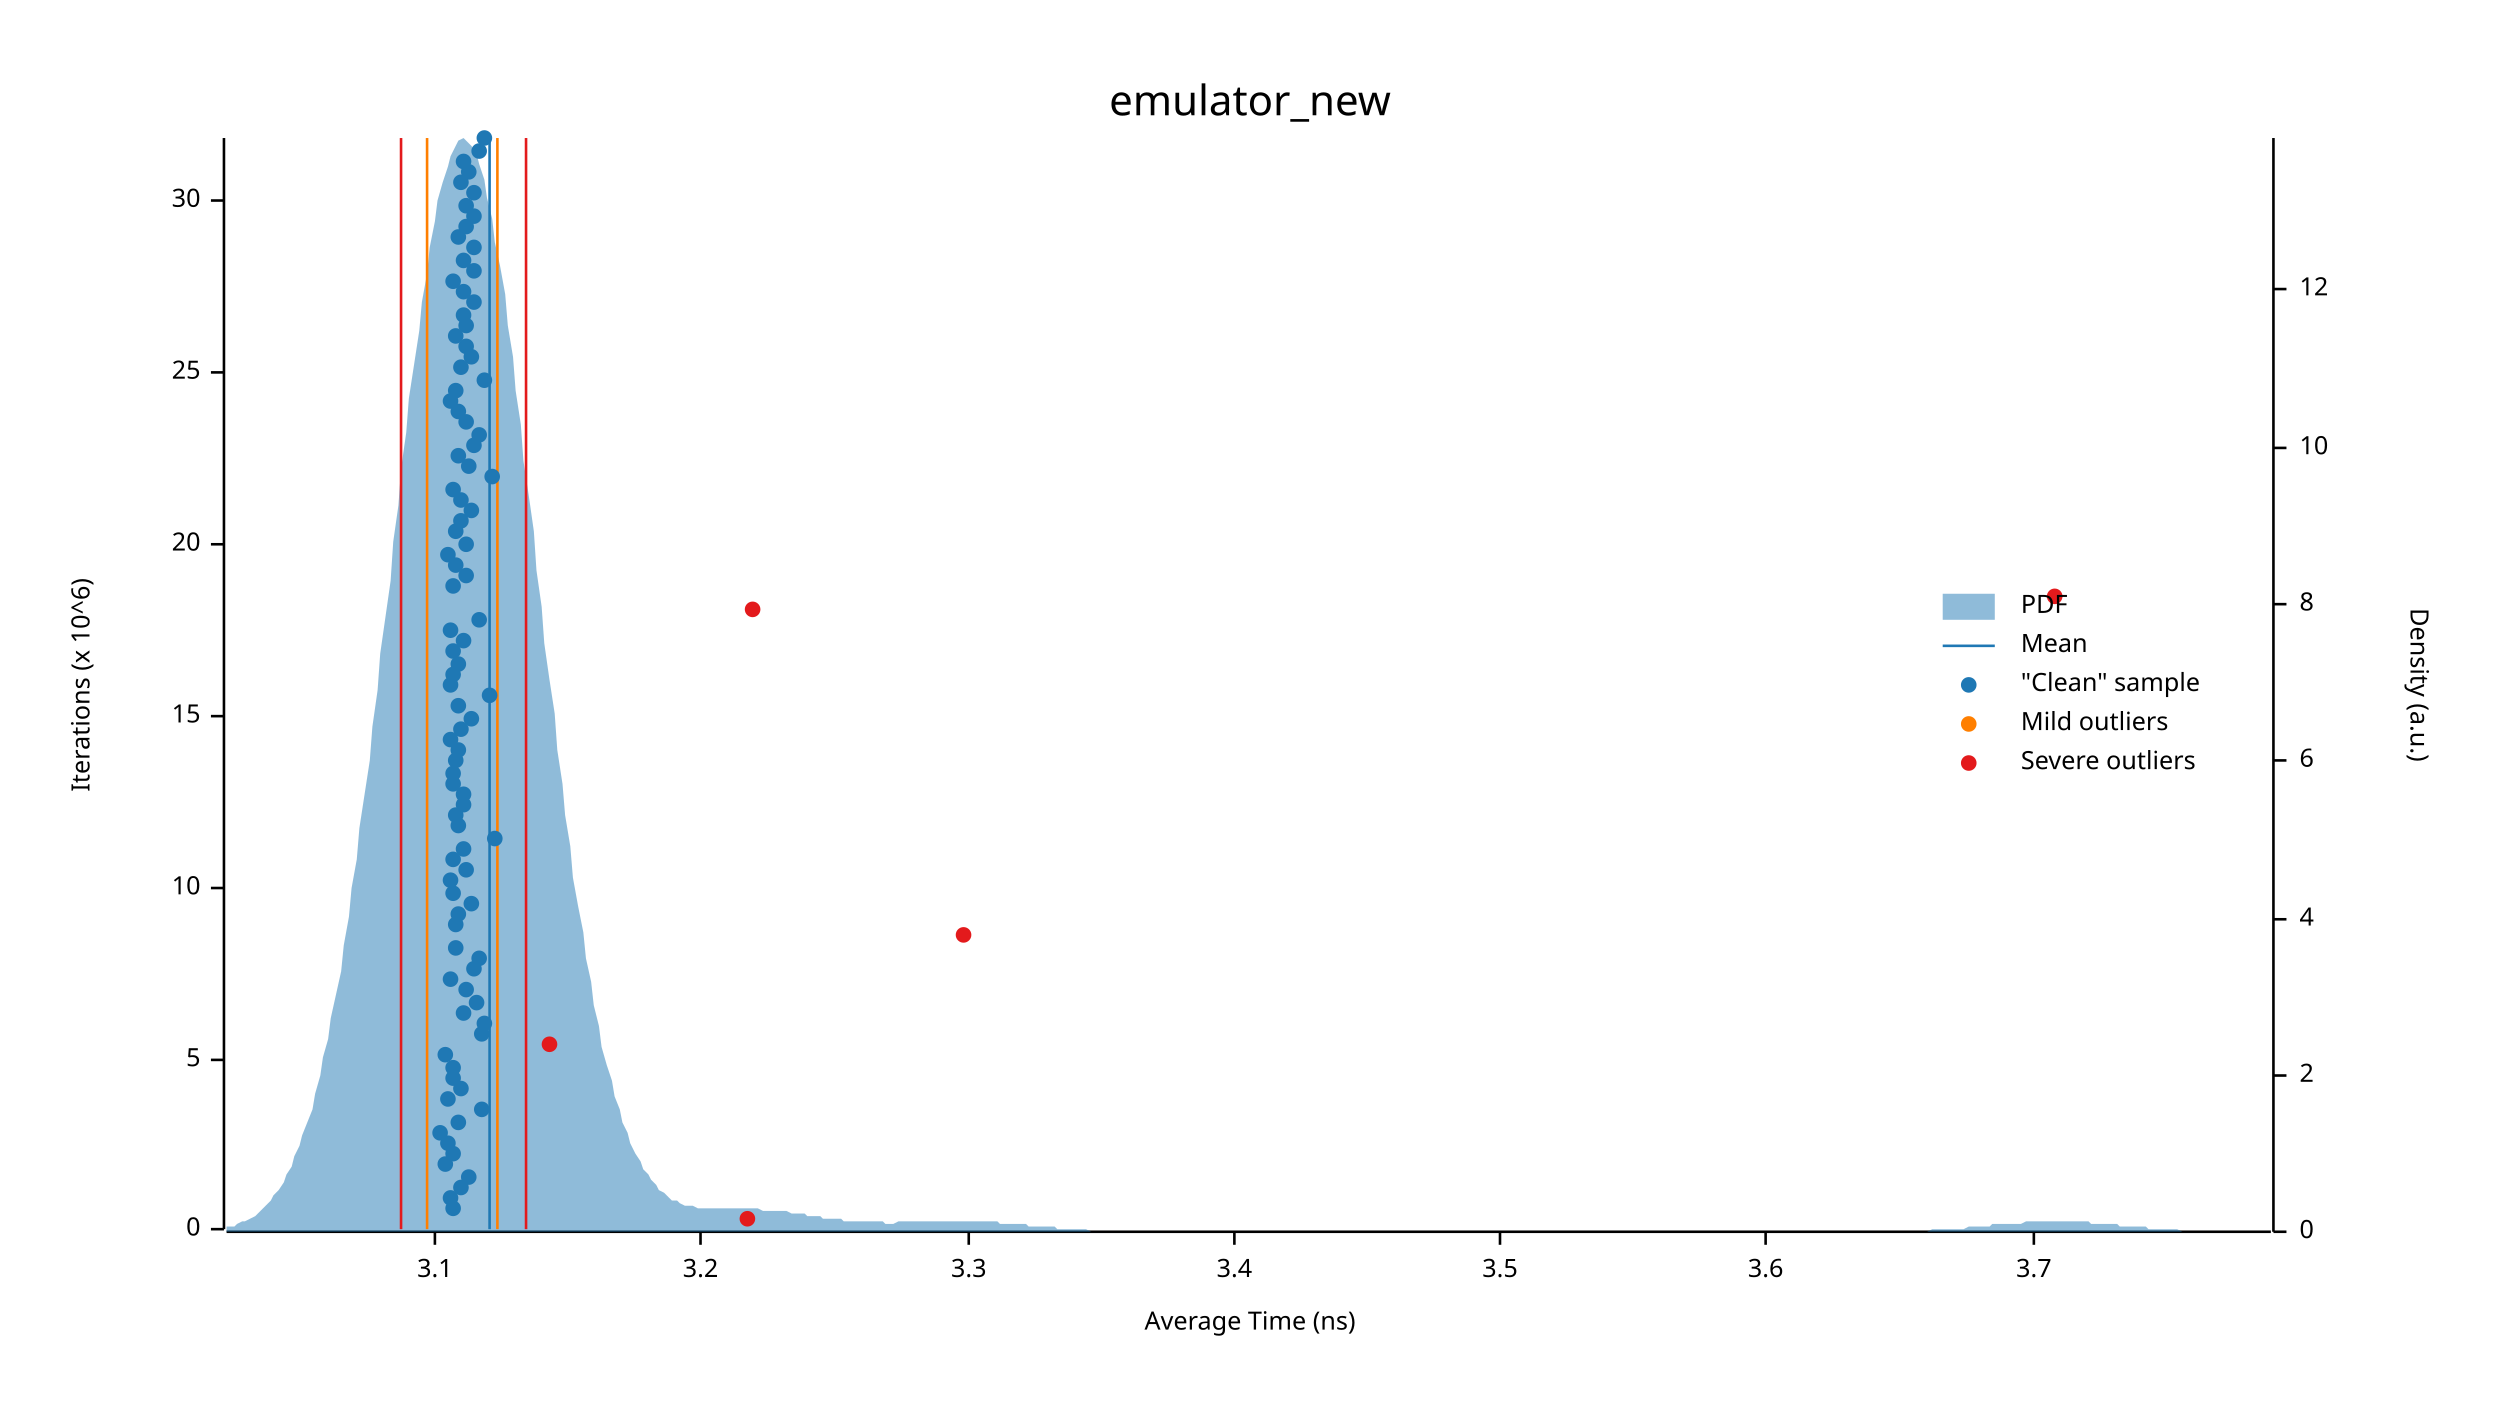
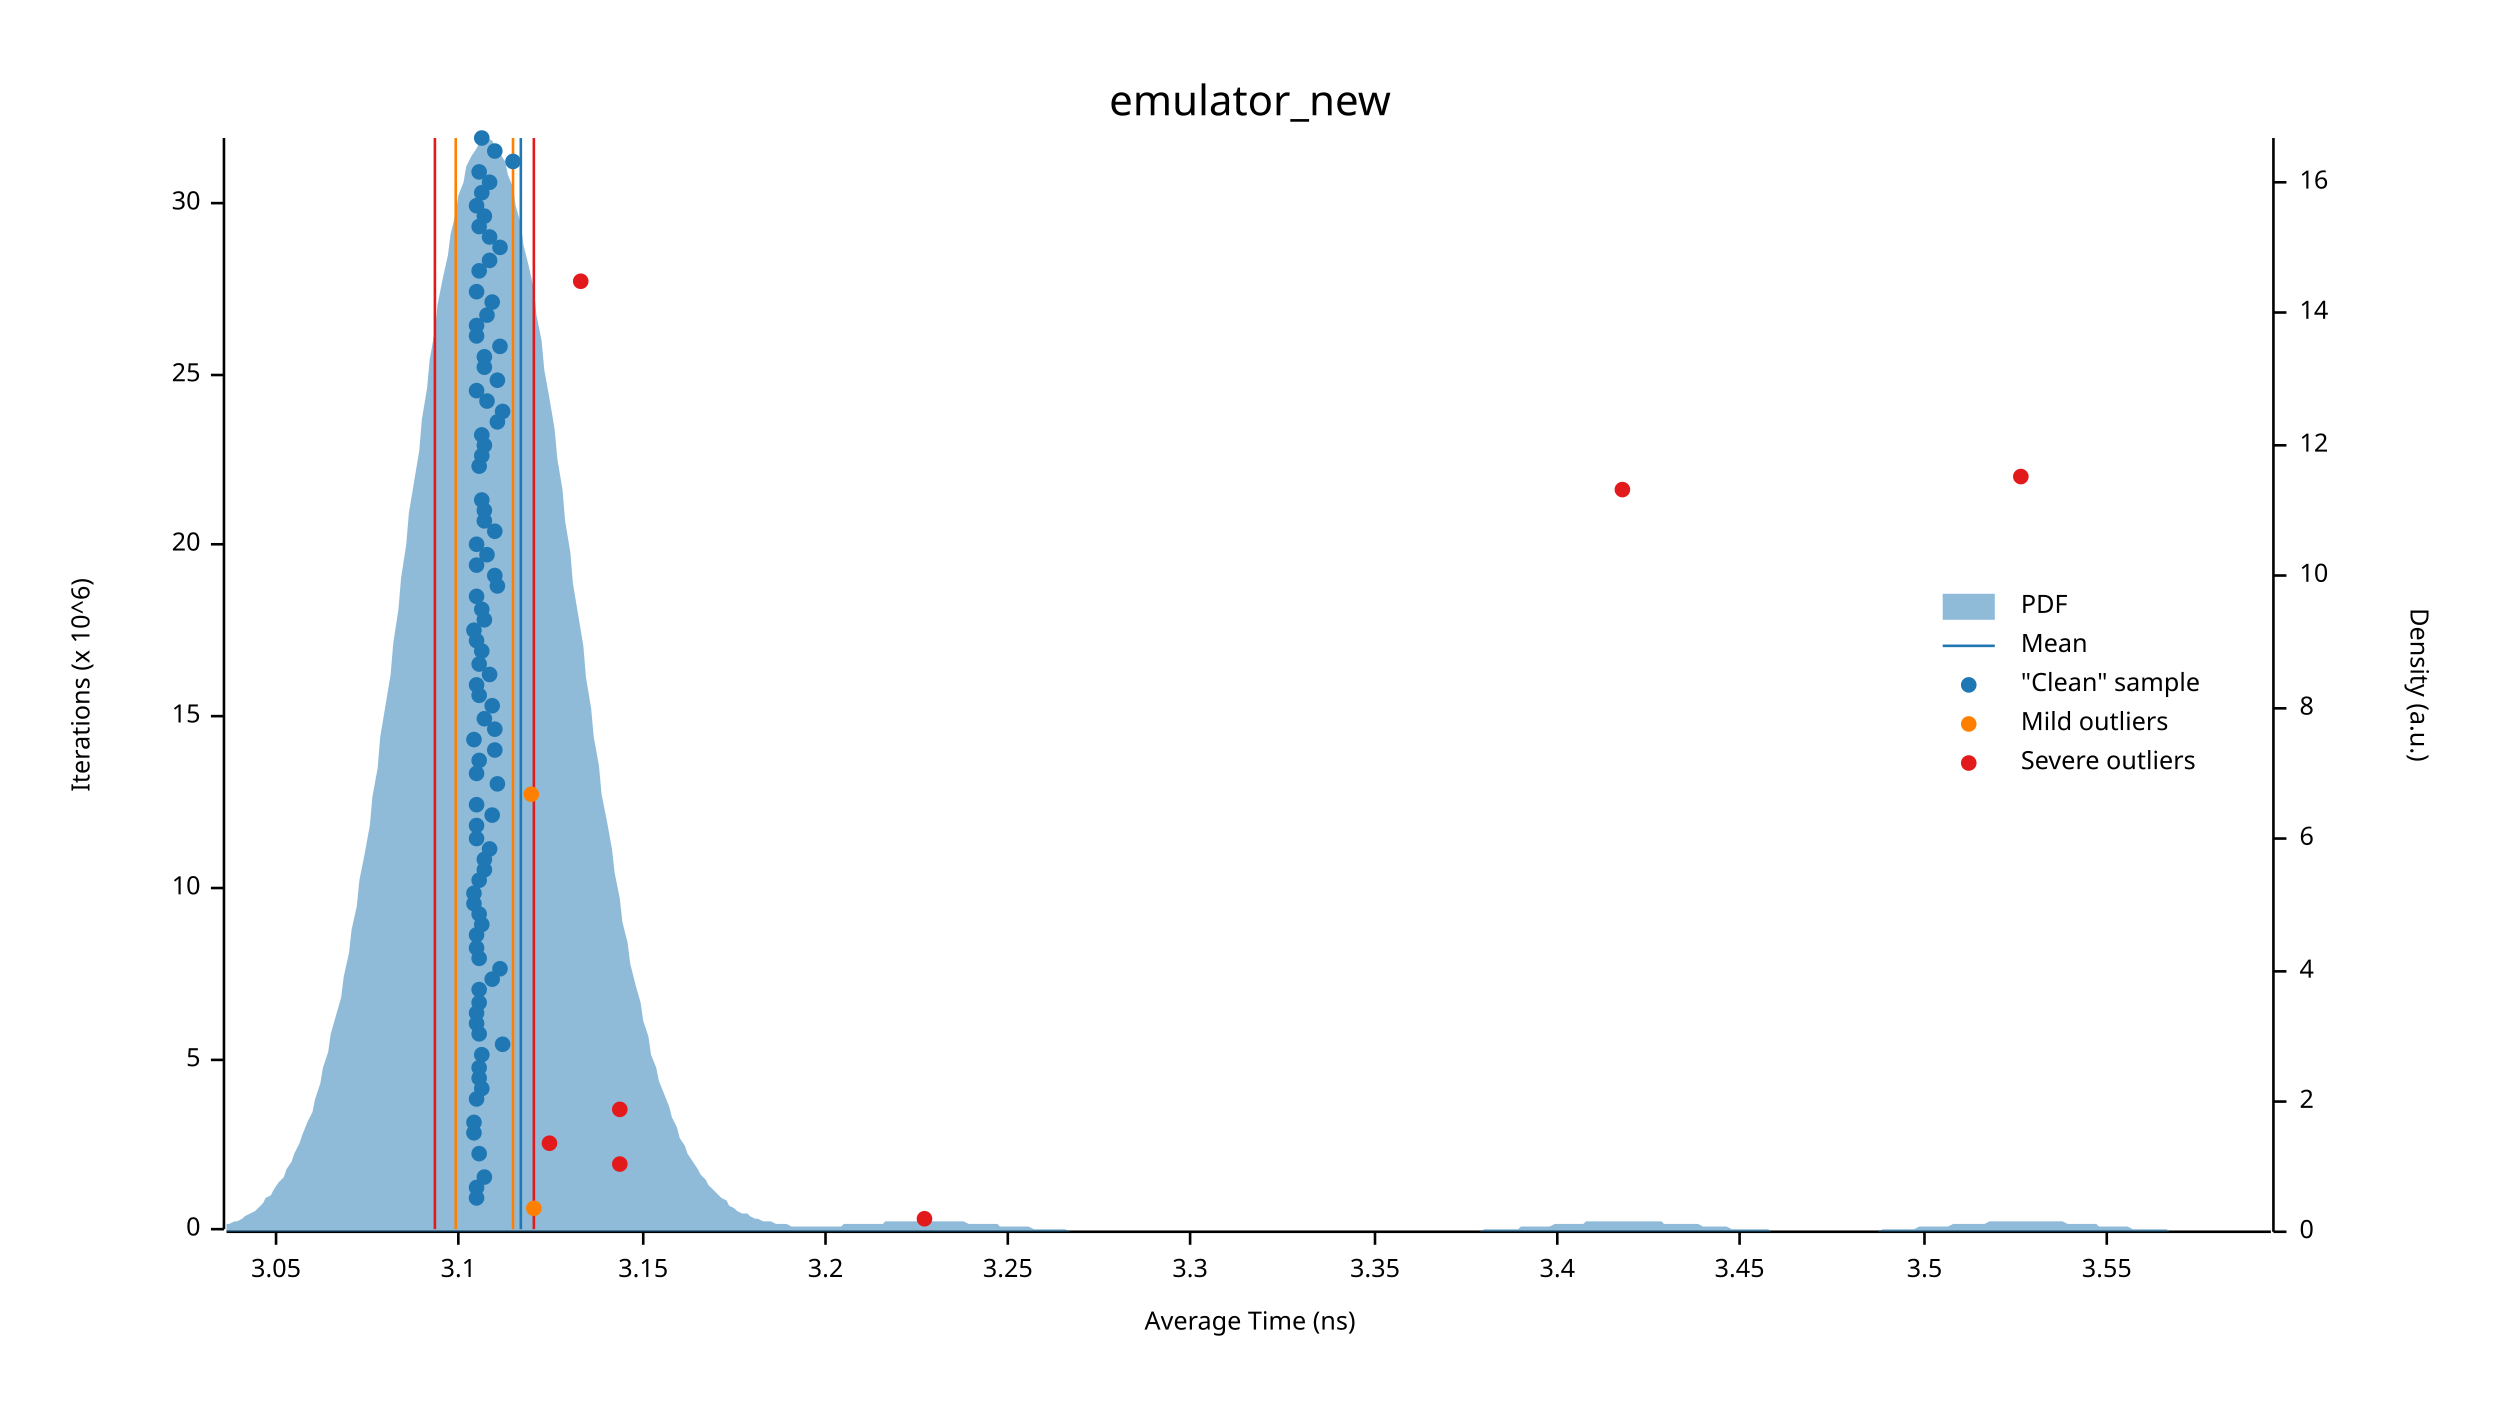
<svg xmlns="http://www.w3.org/2000/svg" width="960" height="540" viewBox="0 0 960 540">
  <text x="480" y="32" dy="0.76em" text-anchor="middle" font-family="sans-serif" font-size="16.129" opacity="1" fill="#000000">
emulator_new
</text>
  <text x="27" y="263" dy="0.76em" text-anchor="middle" font-family="sans-serif" font-size="9.677" opacity="1" fill="#000000" transform="rotate(270, 27, 263)">
Iterations (x 10^6)
</text>
  <text x="480" y="513" dy="-0.5ex" text-anchor="middle" font-family="sans-serif" font-size="9.677" opacity="1" fill="#000000">
Average Time (ns)
</text>
  <polyline fill="none" opacity="1" stroke="#000000" stroke-width="1" points="86,53 86,472 " />
  <text x="77" y="472" dy="0.5ex" text-anchor="end" font-family="sans-serif" font-size="9.677" opacity="1" fill="#000000">
0
</text>
  <polyline fill="none" opacity="1" stroke="#000000" stroke-width="1" points="81,472 86,472 " />
  <text x="77" y="407" dy="0.5ex" text-anchor="end" font-family="sans-serif" font-size="9.677" opacity="1" fill="#000000">
5
</text>
  <polyline fill="none" opacity="1" stroke="#000000" stroke-width="1" points="81,407 86,407 " />
  <text x="77" y="341" dy="0.5ex" text-anchor="end" font-family="sans-serif" font-size="9.677" opacity="1" fill="#000000">
10
</text>
  <polyline fill="none" opacity="1" stroke="#000000" stroke-width="1" points="81,341 86,341 " />
  <text x="77" y="275" dy="0.5ex" text-anchor="end" font-family="sans-serif" font-size="9.677" opacity="1" fill="#000000">
15
</text>
  <polyline fill="none" opacity="1" stroke="#000000" stroke-width="1" points="81,275 86,275 " />
  <text x="77" y="209" dy="0.5ex" text-anchor="end" font-family="sans-serif" font-size="9.677" opacity="1" fill="#000000">
20
</text>
  <polyline fill="none" opacity="1" stroke="#000000" stroke-width="1" points="81,209 86,209 " />
-   <text x="77" y="143" dy="0.5ex" text-anchor="end" font-family="sans-serif" font-size="9.677" opacity="1" fill="#000000">
+   <text x="77" y="144" dy="0.5ex" text-anchor="end" font-family="sans-serif" font-size="9.677" opacity="1" fill="#000000">
25
</text>
-   <polyline fill="none" opacity="1" stroke="#000000" stroke-width="1" points="81,143 86,143 " />
-   <text x="77" y="77" dy="0.5ex" text-anchor="end" font-family="sans-serif" font-size="9.677" opacity="1" fill="#000000">
+   <polyline fill="none" opacity="1" stroke="#000000" stroke-width="1" points="81,144 86,144 " />
+   <text x="77" y="78" dy="0.5ex" text-anchor="end" font-family="sans-serif" font-size="9.677" opacity="1" fill="#000000">
30
</text>
-   <polyline fill="none" opacity="1" stroke="#000000" stroke-width="1" points="81,77 86,77 " />
+   <polyline fill="none" opacity="1" stroke="#000000" stroke-width="1" points="81,78 86,78 " />
  <polyline fill="none" opacity="1" stroke="#000000" stroke-width="1" points="87,473 872,473 " />
-   <text x="167" y="483" dy="0.76em" text-anchor="middle" font-family="sans-serif" font-size="9.677" opacity="1" fill="#000000">
+   <text x="106" y="483" dy="0.76em" text-anchor="middle" font-family="sans-serif" font-size="9.677" opacity="1" fill="#000000">
+ 3.05
+ </text>
+   <polyline fill="none" opacity="1" stroke="#000000" stroke-width="1" points="106,473 106,478 " />
+   <text x="176" y="483" dy="0.76em" text-anchor="middle" font-family="sans-serif" font-size="9.677" opacity="1" fill="#000000">
3.1
</text>
-   <polyline fill="none" opacity="1" stroke="#000000" stroke-width="1" points="167,473 167,478 " />
-   <text x="269" y="483" dy="0.76em" text-anchor="middle" font-family="sans-serif" font-size="9.677" opacity="1" fill="#000000">
+   <polyline fill="none" opacity="1" stroke="#000000" stroke-width="1" points="176,473 176,478 " />
+   <text x="247" y="483" dy="0.76em" text-anchor="middle" font-family="sans-serif" font-size="9.677" opacity="1" fill="#000000">
+ 3.15
+ </text>
+   <polyline fill="none" opacity="1" stroke="#000000" stroke-width="1" points="247,473 247,478 " />
+   <text x="317" y="483" dy="0.76em" text-anchor="middle" font-family="sans-serif" font-size="9.677" opacity="1" fill="#000000">
3.2
</text>
-   <polyline fill="none" opacity="1" stroke="#000000" stroke-width="1" points="269,473 269,478 " />
-   <text x="372" y="483" dy="0.76em" text-anchor="middle" font-family="sans-serif" font-size="9.677" opacity="1" fill="#000000">
+   <polyline fill="none" opacity="1" stroke="#000000" stroke-width="1" points="317,473 317,478 " />
+   <text x="387" y="483" dy="0.76em" text-anchor="middle" font-family="sans-serif" font-size="9.677" opacity="1" fill="#000000">
+ 3.25
+ </text>
+   <polyline fill="none" opacity="1" stroke="#000000" stroke-width="1" points="387,473 387,478 " />
+   <text x="457" y="483" dy="0.76em" text-anchor="middle" font-family="sans-serif" font-size="9.677" opacity="1" fill="#000000">
3.3
</text>
-   <polyline fill="none" opacity="1" stroke="#000000" stroke-width="1" points="372,473 372,478 " />
-   <text x="474" y="483" dy="0.76em" text-anchor="middle" font-family="sans-serif" font-size="9.677" opacity="1" fill="#000000">
+   <polyline fill="none" opacity="1" stroke="#000000" stroke-width="1" points="457,473 457,478 " />
+   <text x="528" y="483" dy="0.76em" text-anchor="middle" font-family="sans-serif" font-size="9.677" opacity="1" fill="#000000">
+ 3.35
+ </text>
+   <polyline fill="none" opacity="1" stroke="#000000" stroke-width="1" points="528,473 528,478 " />
+   <text x="598" y="483" dy="0.76em" text-anchor="middle" font-family="sans-serif" font-size="9.677" opacity="1" fill="#000000">
3.4
</text>
-   <polyline fill="none" opacity="1" stroke="#000000" stroke-width="1" points="474,473 474,478 " />
-   <text x="576" y="483" dy="0.76em" text-anchor="middle" font-family="sans-serif" font-size="9.677" opacity="1" fill="#000000">
+   <polyline fill="none" opacity="1" stroke="#000000" stroke-width="1" points="598,473 598,478 " />
+   <text x="668" y="483" dy="0.76em" text-anchor="middle" font-family="sans-serif" font-size="9.677" opacity="1" fill="#000000">
+ 3.45
+ </text>
+   <polyline fill="none" opacity="1" stroke="#000000" stroke-width="1" points="668,473 668,478 " />
+   <text x="739" y="483" dy="0.76em" text-anchor="middle" font-family="sans-serif" font-size="9.677" opacity="1" fill="#000000">
3.5
</text>
-   <polyline fill="none" opacity="1" stroke="#000000" stroke-width="1" points="576,473 576,478 " />
-   <text x="678" y="483" dy="0.76em" text-anchor="middle" font-family="sans-serif" font-size="9.677" opacity="1" fill="#000000">
- 3.6
- </text>
-   <polyline fill="none" opacity="1" stroke="#000000" stroke-width="1" points="678,473 678,478 " />
-   <text x="781" y="483" dy="0.76em" text-anchor="middle" font-family="sans-serif" font-size="9.677" opacity="1" fill="#000000">
- 3.7
- </text>
-   <polyline fill="none" opacity="1" stroke="#000000" stroke-width="1" points="781,473 781,478 " />
+   <polyline fill="none" opacity="1" stroke="#000000" stroke-width="1" points="739,473 739,478 " />
+   <text x="809" y="483" dy="0.76em" text-anchor="middle" font-family="sans-serif" font-size="9.677" opacity="1" fill="#000000">
+ 3.55
+ </text>
+   <polyline fill="none" opacity="1" stroke="#000000" stroke-width="1" points="809,473 809,478 " />
  <text x="933" y="263" dy="0.76em" text-anchor="middle" font-family="sans-serif" font-size="9.677" opacity="1" fill="#000000" transform="rotate(90, 933, 263)">
Density (a.u.)
</text>
  <polyline fill="none" opacity="1" stroke="#000000" stroke-width="1" points="873,53 873,473 " />
  <text x="883" y="473" dy="0.5ex" text-anchor="start" font-family="sans-serif" font-size="9.677" opacity="1" fill="#000000">
0
</text>
  <polyline fill="none" opacity="1" stroke="#000000" stroke-width="1" points="873,473 878,473 " />
-   <text x="883" y="413" dy="0.5ex" text-anchor="start" font-family="sans-serif" font-size="9.677" opacity="1" fill="#000000">
+   <text x="883" y="423" dy="0.5ex" text-anchor="start" font-family="sans-serif" font-size="9.677" opacity="1" fill="#000000">
2
</text>
-   <polyline fill="none" opacity="1" stroke="#000000" stroke-width="1" points="873,413 878,413 " />
-   <text x="883" y="353" dy="0.5ex" text-anchor="start" font-family="sans-serif" font-size="9.677" opacity="1" fill="#000000">
+   <polyline fill="none" opacity="1" stroke="#000000" stroke-width="1" points="873,423 878,423 " />
+   <text x="883" y="373" dy="0.5ex" text-anchor="start" font-family="sans-serif" font-size="9.677" opacity="1" fill="#000000">
4
</text>
-   <polyline fill="none" opacity="1" stroke="#000000" stroke-width="1" points="873,353 878,353 " />
-   <text x="883" y="292" dy="0.5ex" text-anchor="start" font-family="sans-serif" font-size="9.677" opacity="1" fill="#000000">
+   <polyline fill="none" opacity="1" stroke="#000000" stroke-width="1" points="873,373 878,373 " />
+   <text x="883" y="322" dy="0.5ex" text-anchor="start" font-family="sans-serif" font-size="9.677" opacity="1" fill="#000000">
6
</text>
-   <polyline fill="none" opacity="1" stroke="#000000" stroke-width="1" points="873,292 878,292 " />
-   <text x="883" y="232" dy="0.5ex" text-anchor="start" font-family="sans-serif" font-size="9.677" opacity="1" fill="#000000">
+   <polyline fill="none" opacity="1" stroke="#000000" stroke-width="1" points="873,322 878,322 " />
+   <text x="883" y="272" dy="0.5ex" text-anchor="start" font-family="sans-serif" font-size="9.677" opacity="1" fill="#000000">
8
</text>
-   <polyline fill="none" opacity="1" stroke="#000000" stroke-width="1" points="873,232 878,232 " />
-   <text x="883" y="172" dy="0.5ex" text-anchor="start" font-family="sans-serif" font-size="9.677" opacity="1" fill="#000000">
+   <polyline fill="none" opacity="1" stroke="#000000" stroke-width="1" points="873,272 878,272 " />
+   <text x="883" y="221" dy="0.5ex" text-anchor="start" font-family="sans-serif" font-size="9.677" opacity="1" fill="#000000">
10
</text>
-   <polyline fill="none" opacity="1" stroke="#000000" stroke-width="1" points="873,172 878,172 " />
-   <text x="883" y="111" dy="0.5ex" text-anchor="start" font-family="sans-serif" font-size="9.677" opacity="1" fill="#000000">
+   <polyline fill="none" opacity="1" stroke="#000000" stroke-width="1" points="873,221 878,221 " />
+   <text x="883" y="171" dy="0.5ex" text-anchor="start" font-family="sans-serif" font-size="9.677" opacity="1" fill="#000000">
12
</text>
-   <polyline fill="none" opacity="1" stroke="#000000" stroke-width="1" points="873,111 878,111 " />
-   <polygon opacity="0.5" fill="#1F78B4" points="87,471 88,471 90,471 91,470 93,469 94,469 96,468 98,467 99,466 101,464 102,463 104,461 105,459 107,457 109,454 110,451 112,448 113,444 115,440 116,436 118,431 120,426 121,420 123,413 124,406 126,399 127,391 129,382 131,373 132,363 134,352 135,341 137,330 138,318 140,305 142,292 143,279 145,265 146,251 148,237 150,223 151,208 153,194 154,180 156,166 157,153 159,140 161,127 162,116 164,105 165,95 167,85 168,77 170,70 172,64 173,60 175,56 176,54 178,53 179,54 181,56 183,59 184,63 186,69 187,76 189,84 190,93 192,102 194,113 195,125 197,137 198,150 200,163 201,177 203,190 205,204 206,219 208,233 209,247 211,261 213,274 214,288 216,301 217,313 219,325 220,337 222,348 224,358 225,368 227,377 228,386 230,394 231,402 233,409 235,415 236,421 238,426 239,431 241,435 242,439 244,443 246,446 247,449 249,451 250,453 252,455 253,457 255,458 257,460 258,461 260,461 261,462 263,463 264,463 266,463 268,464 269,464 271,464 272,464 274,464 276,464 277,464 279,464 280,464 282,464 283,464 285,464 287,464 288,464 290,464 291,464 293,465 294,465 296,465 298,465 299,465 301,465 302,465 304,466 305,466 307,466 309,466 310,467 312,467 313,467 315,467 316,468 318,468 320,468 321,468 323,468 324,469 326,469 327,469 329,469 331,469 332,469 334,469 335,469 337,469 339,469 340,470 342,470 343,470 345,469 346,469 348,469 350,469 351,469 353,469 354,469 356,469 357,469 359,469 361,469 362,469 364,469 365,469 367,469 368,469 370,469 372,469 373,469 375,469 376,469 378,469 379,469 381,469 383,469 384,470 386,470 387,470 389,470 391,470 392,470 394,470 395,471 397,471 398,471 400,471 402,471 403,471 405,471 406,472 408,472 409,472 411,472 413,472 414,472 416,472 417,472 419,473 420,473 422,473 424,473 425,473 427,473 428,473 430,473 431,473 433,473 435,473 436,473 438,473 439,473 441,473 442,473 444,473 446,473 447,473 449,473 450,473 452,473 454,473 455,473 457,473 458,473 460,473 461,473 463,473 465,473 466,473 468,473 469,473 471,473 472,473 474,473 476,473 477,473 479,473 480,473 482,473 483,473 485,473 487,473 488,473 490,473 491,473 493,473 494,473 496,473 498,473 499,473 501,473 502,473 504,473 505,473 507,473 509,473 510,473 512,473 513,473 515,473 517,473 518,473 520,473 521,473 523,473 524,473 526,473 528,473 529,473 531,473 532,473 534,473 535,473 537,473 539,473 540,473 542,473 543,473 545,473 546,473 548,473 550,473 551,473 553,473 554,473 556,473 557,473 559,473 561,473 562,473 564,473 565,473 567,473 568,473 570,473 572,473 573,473 575,473 576,473 578,473 580,473 581,473 583,473 584,473 586,473 587,473 589,473 591,473 592,473 594,473 595,473 597,473 598,473 600,473 602,473 603,473 605,473 606,473 608,473 609,473 611,473 613,473 614,473 616,473 617,473 619,473 620,473 622,473 624,473 625,473 627,473 628,473 630,473 632,473 633,473 635,473 636,473 638,473 639,473 641,473 643,473 644,473 646,473 647,473 649,473 650,473 652,473 654,473 655,473 657,473 658,473 660,473 661,473 663,473 665,473 666,473 668,473 669,473 671,473 672,473 674,473 676,473 677,473 679,473 680,473 682,473 683,473 685,473 687,473 688,473 690,473 691,473 693,473 695,473 696,473 698,473 699,473 701,473 702,473 704,473 706,473 707,473 709,473 710,473 712,473 713,473 715,473 717,473 718,473 720,473 721,473 723,473 724,473 726,473 728,473 729,473 731,473 732,473 734,473 735,473 737,473 739,473 740,473 742,472 743,472 745,472 746,472 748,472 750,472 751,472 753,472 754,472 756,471 758,471 759,471 761,471 762,471 764,471 765,470 767,470 769,470 770,470 772,470 773,470 775,470 776,470 778,469 780,469 781,469 783,469 784,469 786,469 787,469 789,469 791,469 792,469 794,469 795,469 797,469 798,469 800,469 802,469 803,470 805,470 806,470 808,470 809,470 811,470 813,470 814,471 816,471 817,471 819,471 821,471 822,471 824,471 825,472 827,472 828,472 830,472 832,472 833,472 835,472 836,472 838,473 839,473 841,473 843,473 844,473 846,473 847,473 849,473 850,473 852,473 854,473 855,473 857,473 858,473 860,473 861,473 863,473 865,473 866,473 868,473 869,473 871,473 873,473 873,473 87,473 " />
-   <polyline fill="none" opacity="1" stroke="#1F78B4" stroke-width="1" points="188,472 188,53 " />
-   <polyline fill="none" opacity="1" stroke="#FF7F00" stroke-width="1" points="164,472 164,53 " />
-   <polyline fill="none" opacity="1" stroke="#FF7F00" stroke-width="1" points="191,472 191,53 " />
-   <polyline fill="none" opacity="1" stroke="#E31A1C" stroke-width="1" points="154,472 154,53 " />
-   <polyline fill="none" opacity="1" stroke="#E31A1C" stroke-width="1" points="202,472 202,53 " />
-   <circle cx="174" cy="464" r="3" opacity="1" fill="#1F78B4" stroke="none" stroke-width="1" />
-   <circle cx="173" cy="460" r="3" opacity="1" fill="#1F78B4" stroke="none" stroke-width="1" />
-   <circle cx="177" cy="456" r="3" opacity="1" fill="#1F78B4" stroke="none" stroke-width="1" />
-   <circle cx="180" cy="452" r="3" opacity="1" fill="#1F78B4" stroke="none" stroke-width="1" />
-   <circle cx="171" cy="447" r="3" opacity="1" fill="#1F78B4" stroke="none" stroke-width="1" />
-   <circle cx="174" cy="443" r="3" opacity="1" fill="#1F78B4" stroke="none" stroke-width="1" />
-   <circle cx="172" cy="439" r="3" opacity="1" fill="#1F78B4" stroke="none" stroke-width="1" />
-   <circle cx="169" cy="435" r="3" opacity="1" fill="#1F78B4" stroke="none" stroke-width="1" />
-   <circle cx="176" cy="431" r="3" opacity="1" fill="#1F78B4" stroke="none" stroke-width="1" />
-   <circle cx="185" cy="426" r="3" opacity="1" fill="#1F78B4" stroke="none" stroke-width="1" />
-   <circle cx="172" cy="422" r="3" opacity="1" fill="#1F78B4" stroke="none" stroke-width="1" />
-   <circle cx="177" cy="418" r="3" opacity="1" fill="#1F78B4" stroke="none" stroke-width="1" />
-   <circle cx="174" cy="414" r="3" opacity="1" fill="#1F78B4" stroke="none" stroke-width="1" />
-   <circle cx="174" cy="410" r="3" opacity="1" fill="#1F78B4" stroke="none" stroke-width="1" />
-   <circle cx="171" cy="405" r="3" opacity="1" fill="#1F78B4" stroke="none" stroke-width="1" />
-   <circle cx="185" cy="397" r="3" opacity="1" fill="#1F78B4" stroke="none" stroke-width="1" />
-   <circle cx="186" cy="393" r="3" opacity="1" fill="#1F78B4" stroke="none" stroke-width="1" />
-   <circle cx="178" cy="389" r="3" opacity="1" fill="#1F78B4" stroke="none" stroke-width="1" />
-   <circle cx="183" cy="385" r="3" opacity="1" fill="#1F78B4" stroke="none" stroke-width="1" />
-   <circle cx="179" cy="380" r="3" opacity="1" fill="#1F78B4" stroke="none" stroke-width="1" />
-   <circle cx="173" cy="376" r="3" opacity="1" fill="#1F78B4" stroke="none" stroke-width="1" />
-   <circle cx="182" cy="372" r="3" opacity="1" fill="#1F78B4" stroke="none" stroke-width="1" />
+   <polyline fill="none" opacity="1" stroke="#000000" stroke-width="1" points="873,171 878,171 " />
+   <text x="883" y="120" dy="0.5ex" text-anchor="start" font-family="sans-serif" font-size="9.677" opacity="1" fill="#000000">
+ 14
+ </text>
+   <polyline fill="none" opacity="1" stroke="#000000" stroke-width="1" points="873,120 878,120 " />
+   <text x="883" y="70" dy="0.5ex" text-anchor="start" font-family="sans-serif" font-size="9.677" opacity="1" fill="#000000">
+ 16
+ </text>
+   <polyline fill="none" opacity="1" stroke="#000000" stroke-width="1" points="873,70 878,70 " />
+   <polygon opacity="0.5" fill="#1F78B4" points="87,470 88,470 90,469 91,469 93,468 94,467 96,466 98,465 99,464 101,462 102,460 104,459 105,457 107,454 109,452 110,449 112,446 113,443 115,439 116,436 118,431 120,427 121,422 123,416 124,410 126,404 127,397 129,390 131,383 132,375 134,366 135,357 137,348 138,338 140,328 142,317 143,306 145,295 146,283 148,271 150,259 151,247 153,234 154,222 156,209 157,197 159,185 161,173 162,161 164,149 165,138 167,127 168,117 170,107 172,98 173,90 175,82 176,75 178,70 179,64 181,60 183,57 184,55 186,54 187,53 189,54 190,56 192,59 194,62 195,67 197,72 198,79 200,86 201,94 203,102 205,111 206,121 208,131 209,142 211,153 213,165 214,176 216,188 217,200 219,212 220,224 222,236 224,248 225,260 227,272 228,283 230,294 231,305 233,315 235,326 236,335 238,345 239,354 241,362 242,370 244,378 246,385 247,392 249,398 250,405 252,410 253,415 255,420 257,425 258,429 260,433 261,437 263,440 264,443 266,446 268,449 269,451 271,453 272,455 274,457 276,459 277,460 279,461 280,463 282,464 283,465 285,466 287,466 288,467 290,468 291,468 293,469 294,469 296,469 298,470 299,470 301,470 302,470 304,471 305,471 307,471 309,471 310,471 312,471 313,471 315,471 316,471 318,471 320,471 321,471 323,471 324,470 326,470 327,470 329,470 331,470 332,470 334,470 335,470 337,470 339,470 340,469 342,469 343,469 345,469 346,469 348,469 350,469 351,469 353,469 354,469 356,469 357,469 359,469 361,469 362,469 364,469 365,469 367,469 368,469 370,469 372,470 373,470 375,470 376,470 378,470 379,470 381,470 383,470 384,471 386,471 387,471 389,471 391,471 392,471 394,471 395,471 397,472 398,472 400,472 402,472 403,472 405,472 406,472 408,472 409,472 411,473 413,473 414,473 416,473 417,473 419,473 420,473 422,473 424,473 425,473 427,473 428,473 430,473 431,473 433,473 435,473 436,473 438,473 439,473 441,473 442,473 444,473 446,473 447,473 449,473 450,473 452,473 454,473 455,473 457,473 458,473 460,473 461,473 463,473 465,473 466,473 468,473 469,473 471,473 472,473 474,473 476,473 477,473 479,473 480,473 482,473 483,473 485,473 487,473 488,473 490,473 491,473 493,473 494,473 496,473 498,473 499,473 501,473 502,473 504,473 505,473 507,473 509,473 510,473 512,473 513,473 515,473 517,473 518,473 520,473 521,473 523,473 524,473 526,473 528,473 529,473 531,473 532,473 534,473 535,473 537,473 539,473 540,473 542,473 543,473 545,473 546,473 548,473 550,473 551,473 553,473 554,473 556,473 557,473 559,473 561,473 562,473 564,473 565,473 567,473 568,473 570,472 572,472 573,472 575,472 576,472 578,472 580,472 581,472 583,472 584,471 586,471 587,471 589,471 591,471 592,471 594,471 595,471 597,470 598,470 600,470 602,470 603,470 605,470 606,470 608,470 609,469 611,469 613,469 614,469 616,469 617,469 619,469 620,469 622,469 624,469 625,469 627,469 628,469 630,469 632,469 633,469 635,469 636,469 638,469 639,470 641,470 643,470 644,470 646,470 647,470 649,470 650,470 652,470 654,471 655,471 657,471 658,471 660,471 661,471 663,471 665,472 666,472 668,472 669,472 671,472 672,472 674,472 676,472 677,472 679,472 680,473 682,473 683,473 685,473 687,473 688,473 690,473 691,473 693,473 695,473 696,473 698,473 699,473 701,473 702,473 704,473 706,473 707,473 709,473 710,473 712,473 713,473 715,473 717,473 718,473 720,473 721,473 723,472 724,472 726,472 728,472 729,472 731,472 732,472 734,472 735,472 737,471 739,471 740,471 742,471 743,471 745,471 746,471 748,471 750,470 751,470 753,470 754,470 756,470 758,470 759,470 761,470 762,470 764,469 765,469 767,469 769,469 770,469 772,469 773,469 775,469 776,469 778,469 780,469 781,469 783,469 784,469 786,469 787,469 789,469 791,469 792,469 794,470 795,470 797,470 798,470 800,470 802,470 803,470 805,470 806,471 808,471 809,471 811,471 813,471 814,471 816,471 817,471 819,472 821,472 822,472 824,472 825,472 827,472 828,472 830,472 832,472 833,473 835,473 836,473 838,473 839,473 841,473 843,473 844,473 846,473 847,473 849,473 850,473 852,473 854,473 855,473 857,473 858,473 860,473 861,473 863,473 865,473 866,473 868,473 869,473 871,473 873,473 873,473 87,473 " />
+   <polyline fill="none" opacity="1" stroke="#1F78B4" stroke-width="1" points="200,472 200,53 " />
+   <polyline fill="none" opacity="1" stroke="#FF7F00" stroke-width="1" points="175,472 175,53 " />
+   <polyline fill="none" opacity="1" stroke="#FF7F00" stroke-width="1" points="197,472 197,53 " />
+   <polyline fill="none" opacity="1" stroke="#E31A1C" stroke-width="1" points="167,472 167,53 " />
+   <polyline fill="none" opacity="1" stroke="#E31A1C" stroke-width="1" points="205,472 205,53 " />
+   <circle cx="183" cy="460" r="3" opacity="1" fill="#1F78B4" stroke="none" stroke-width="1" />
+   <circle cx="183" cy="456" r="3" opacity="1" fill="#1F78B4" stroke="none" stroke-width="1" />
+   <circle cx="186" cy="452" r="3" opacity="1" fill="#1F78B4" stroke="none" stroke-width="1" />
+   <circle cx="184" cy="443" r="3" opacity="1" fill="#1F78B4" stroke="none" stroke-width="1" />
+   <circle cx="182" cy="435" r="3" opacity="1" fill="#1F78B4" stroke="none" stroke-width="1" />
+   <circle cx="182" cy="431" r="3" opacity="1" fill="#1F78B4" stroke="none" stroke-width="1" />
+   <circle cx="183" cy="422" r="3" opacity="1" fill="#1F78B4" stroke="none" stroke-width="1" />
+   <circle cx="185" cy="418" r="3" opacity="1" fill="#1F78B4" stroke="none" stroke-width="1" />
+   <circle cx="184" cy="414" r="3" opacity="1" fill="#1F78B4" stroke="none" stroke-width="1" />
+   <circle cx="184" cy="410" r="3" opacity="1" fill="#1F78B4" stroke="none" stroke-width="1" />
+   <circle cx="185" cy="405" r="3" opacity="1" fill="#1F78B4" stroke="none" stroke-width="1" />
+   <circle cx="193" cy="401" r="3" opacity="1" fill="#1F78B4" stroke="none" stroke-width="1" />
+   <circle cx="184" cy="397" r="3" opacity="1" fill="#1F78B4" stroke="none" stroke-width="1" />
+   <circle cx="183" cy="393" r="3" opacity="1" fill="#1F78B4" stroke="none" stroke-width="1" />
+   <circle cx="183" cy="389" r="3" opacity="1" fill="#1F78B4" stroke="none" stroke-width="1" />
+   <circle cx="184" cy="385" r="3" opacity="1" fill="#1F78B4" stroke="none" stroke-width="1" />
+   <circle cx="184" cy="380" r="3" opacity="1" fill="#1F78B4" stroke="none" stroke-width="1" />
+   <circle cx="189" cy="376" r="3" opacity="1" fill="#1F78B4" stroke="none" stroke-width="1" />
+   <circle cx="192" cy="372" r="3" opacity="1" fill="#1F78B4" stroke="none" stroke-width="1" />
  <circle cx="184" cy="368" r="3" opacity="1" fill="#1F78B4" stroke="none" stroke-width="1" />
-   <circle cx="175" cy="364" r="3" opacity="1" fill="#1F78B4" stroke="none" stroke-width="1" />
-   <circle cx="175" cy="355" r="3" opacity="1" fill="#1F78B4" stroke="none" stroke-width="1" />
-   <circle cx="176" cy="351" r="3" opacity="1" fill="#1F78B4" stroke="none" stroke-width="1" />
-   <circle cx="181" cy="347" r="3" opacity="1" fill="#1F78B4" stroke="none" stroke-width="1" />
-   <circle cx="174" cy="343" r="3" opacity="1" fill="#1F78B4" stroke="none" stroke-width="1" />
-   <circle cx="173" cy="338" r="3" opacity="1" fill="#1F78B4" stroke="none" stroke-width="1" />
-   <circle cx="179" cy="334" r="3" opacity="1" fill="#1F78B4" stroke="none" stroke-width="1" />
-   <circle cx="174" cy="330" r="3" opacity="1" fill="#1F78B4" stroke="none" stroke-width="1" />
-   <circle cx="178" cy="326" r="3" opacity="1" fill="#1F78B4" stroke="none" stroke-width="1" />
-   <circle cx="190" cy="322" r="3" opacity="1" fill="#1F78B4" stroke="none" stroke-width="1" />
-   <circle cx="176" cy="317" r="3" opacity="1" fill="#1F78B4" stroke="none" stroke-width="1" />
-   <circle cx="175" cy="313" r="3" opacity="1" fill="#1F78B4" stroke="none" stroke-width="1" />
-   <circle cx="178" cy="309" r="3" opacity="1" fill="#1F78B4" stroke="none" stroke-width="1" />
-   <circle cx="178" cy="305" r="3" opacity="1" fill="#1F78B4" stroke="none" stroke-width="1" />
-   <circle cx="174" cy="301" r="3" opacity="1" fill="#1F78B4" stroke="none" stroke-width="1" />
-   <circle cx="174" cy="297" r="3" opacity="1" fill="#1F78B4" stroke="none" stroke-width="1" />
-   <circle cx="175" cy="292" r="3" opacity="1" fill="#1F78B4" stroke="none" stroke-width="1" />
-   <circle cx="176" cy="288" r="3" opacity="1" fill="#1F78B4" stroke="none" stroke-width="1" />
-   <circle cx="173" cy="284" r="3" opacity="1" fill="#1F78B4" stroke="none" stroke-width="1" />
-   <circle cx="177" cy="280" r="3" opacity="1" fill="#1F78B4" stroke="none" stroke-width="1" />
-   <circle cx="181" cy="276" r="3" opacity="1" fill="#1F78B4" stroke="none" stroke-width="1" />
-   <circle cx="176" cy="271" r="3" opacity="1" fill="#1F78B4" stroke="none" stroke-width="1" />
-   <circle cx="188" cy="267" r="3" opacity="1" fill="#1F78B4" stroke="none" stroke-width="1" />
-   <circle cx="173" cy="263" r="3" opacity="1" fill="#1F78B4" stroke="none" stroke-width="1" />
-   <circle cx="174" cy="259" r="3" opacity="1" fill="#1F78B4" stroke="none" stroke-width="1" />
-   <circle cx="176" cy="255" r="3" opacity="1" fill="#1F78B4" stroke="none" stroke-width="1" />
-   <circle cx="174" cy="250" r="3" opacity="1" fill="#1F78B4" stroke="none" stroke-width="1" />
-   <circle cx="178" cy="246" r="3" opacity="1" fill="#1F78B4" stroke="none" stroke-width="1" />
-   <circle cx="173" cy="242" r="3" opacity="1" fill="#1F78B4" stroke="none" stroke-width="1" />
-   <circle cx="184" cy="238" r="3" opacity="1" fill="#1F78B4" stroke="none" stroke-width="1" />
-   <circle cx="174" cy="225" r="3" opacity="1" fill="#1F78B4" stroke="none" stroke-width="1" />
-   <circle cx="179" cy="221" r="3" opacity="1" fill="#1F78B4" stroke="none" stroke-width="1" />
-   <circle cx="175" cy="217" r="3" opacity="1" fill="#1F78B4" stroke="none" stroke-width="1" />
-   <circle cx="172" cy="213" r="3" opacity="1" fill="#1F78B4" stroke="none" stroke-width="1" />
-   <circle cx="179" cy="209" r="3" opacity="1" fill="#1F78B4" stroke="none" stroke-width="1" />
-   <circle cx="175" cy="204" r="3" opacity="1" fill="#1F78B4" stroke="none" stroke-width="1" />
-   <circle cx="177" cy="200" r="3" opacity="1" fill="#1F78B4" stroke="none" stroke-width="1" />
-   <circle cx="181" cy="196" r="3" opacity="1" fill="#1F78B4" stroke="none" stroke-width="1" />
-   <circle cx="177" cy="192" r="3" opacity="1" fill="#1F78B4" stroke="none" stroke-width="1" />
-   <circle cx="174" cy="188" r="3" opacity="1" fill="#1F78B4" stroke="none" stroke-width="1" />
-   <circle cx="189" cy="183" r="3" opacity="1" fill="#1F78B4" stroke="none" stroke-width="1" />
-   <circle cx="180" cy="179" r="3" opacity="1" fill="#1F78B4" stroke="none" stroke-width="1" />
-   <circle cx="176" cy="175" r="3" opacity="1" fill="#1F78B4" stroke="none" stroke-width="1" />
-   <circle cx="182" cy="171" r="3" opacity="1" fill="#1F78B4" stroke="none" stroke-width="1" />
-   <circle cx="184" cy="167" r="3" opacity="1" fill="#1F78B4" stroke="none" stroke-width="1" />
-   <circle cx="179" cy="162" r="3" opacity="1" fill="#1F78B4" stroke="none" stroke-width="1" />
-   <circle cx="176" cy="158" r="3" opacity="1" fill="#1F78B4" stroke="none" stroke-width="1" />
-   <circle cx="173" cy="154" r="3" opacity="1" fill="#1F78B4" stroke="none" stroke-width="1" />
-   <circle cx="175" cy="150" r="3" opacity="1" fill="#1F78B4" stroke="none" stroke-width="1" />
-   <circle cx="186" cy="146" r="3" opacity="1" fill="#1F78B4" stroke="none" stroke-width="1" />
-   <circle cx="177" cy="141" r="3" opacity="1" fill="#1F78B4" stroke="none" stroke-width="1" />
-   <circle cx="181" cy="137" r="3" opacity="1" fill="#1F78B4" stroke="none" stroke-width="1" />
-   <circle cx="179" cy="133" r="3" opacity="1" fill="#1F78B4" stroke="none" stroke-width="1" />
-   <circle cx="175" cy="129" r="3" opacity="1" fill="#1F78B4" stroke="none" stroke-width="1" />
-   <circle cx="179" cy="125" r="3" opacity="1" fill="#1F78B4" stroke="none" stroke-width="1" />
-   <circle cx="178" cy="121" r="3" opacity="1" fill="#1F78B4" stroke="none" stroke-width="1" />
-   <circle cx="182" cy="116" r="3" opacity="1" fill="#1F78B4" stroke="none" stroke-width="1" />
-   <circle cx="178" cy="112" r="3" opacity="1" fill="#1F78B4" stroke="none" stroke-width="1" />
-   <circle cx="174" cy="108" r="3" opacity="1" fill="#1F78B4" stroke="none" stroke-width="1" />
-   <circle cx="182" cy="104" r="3" opacity="1" fill="#1F78B4" stroke="none" stroke-width="1" />
-   <circle cx="178" cy="100" r="3" opacity="1" fill="#1F78B4" stroke="none" stroke-width="1" />
-   <circle cx="182" cy="95" r="3" opacity="1" fill="#1F78B4" stroke="none" stroke-width="1" />
-   <circle cx="176" cy="91" r="3" opacity="1" fill="#1F78B4" stroke="none" stroke-width="1" />
-   <circle cx="179" cy="87" r="3" opacity="1" fill="#1F78B4" stroke="none" stroke-width="1" />
-   <circle cx="182" cy="83" r="3" opacity="1" fill="#1F78B4" stroke="none" stroke-width="1" />
-   <circle cx="179" cy="79" r="3" opacity="1" fill="#1F78B4" stroke="none" stroke-width="1" />
-   <circle cx="182" cy="74" r="3" opacity="1" fill="#1F78B4" stroke="none" stroke-width="1" />
-   <circle cx="177" cy="70" r="3" opacity="1" fill="#1F78B4" stroke="none" stroke-width="1" />
-   <circle cx="180" cy="66" r="3" opacity="1" fill="#1F78B4" stroke="none" stroke-width="1" />
-   <circle cx="178" cy="62" r="3" opacity="1" fill="#1F78B4" stroke="none" stroke-width="1" />
-   <circle cx="184" cy="58" r="3" opacity="1" fill="#1F78B4" stroke="none" stroke-width="1" />
-   <circle cx="186" cy="53" r="3" opacity="1" fill="#1F78B4" stroke="none" stroke-width="1" />
-   <circle cx="287" cy="468" r="3" opacity="1" fill="#E31A1C" stroke="none" stroke-width="1" />
-   <circle cx="211" cy="401" r="3" opacity="1" fill="#E31A1C" stroke="none" stroke-width="1" />
-   <circle cx="370" cy="359" r="3" opacity="1" fill="#E31A1C" stroke="none" stroke-width="1" />
-   <circle cx="289" cy="234" r="3" opacity="1" fill="#E31A1C" stroke="none" stroke-width="1" />
-   <circle cx="789" cy="229" r="3" opacity="1" fill="#E31A1C" stroke="none" stroke-width="1" />
+   <circle cx="183" cy="364" r="3" opacity="1" fill="#1F78B4" stroke="none" stroke-width="1" />
+   <circle cx="183" cy="359" r="3" opacity="1" fill="#1F78B4" stroke="none" stroke-width="1" />
+   <circle cx="185" cy="355" r="3" opacity="1" fill="#1F78B4" stroke="none" stroke-width="1" />
+   <circle cx="184" cy="351" r="3" opacity="1" fill="#1F78B4" stroke="none" stroke-width="1" />
+   <circle cx="182" cy="347" r="3" opacity="1" fill="#1F78B4" stroke="none" stroke-width="1" />
+   <circle cx="182" cy="343" r="3" opacity="1" fill="#1F78B4" stroke="none" stroke-width="1" />
+   <circle cx="184" cy="338" r="3" opacity="1" fill="#1F78B4" stroke="none" stroke-width="1" />
+   <circle cx="186" cy="334" r="3" opacity="1" fill="#1F78B4" stroke="none" stroke-width="1" />
+   <circle cx="186" cy="330" r="3" opacity="1" fill="#1F78B4" stroke="none" stroke-width="1" />
+   <circle cx="188" cy="326" r="3" opacity="1" fill="#1F78B4" stroke="none" stroke-width="1" />
+   <circle cx="183" cy="322" r="3" opacity="1" fill="#1F78B4" stroke="none" stroke-width="1" />
+   <circle cx="183" cy="317" r="3" opacity="1" fill="#1F78B4" stroke="none" stroke-width="1" />
+   <circle cx="189" cy="313" r="3" opacity="1" fill="#1F78B4" stroke="none" stroke-width="1" />
+   <circle cx="183" cy="309" r="3" opacity="1" fill="#1F78B4" stroke="none" stroke-width="1" />
+   <circle cx="191" cy="301" r="3" opacity="1" fill="#1F78B4" stroke="none" stroke-width="1" />
+   <circle cx="183" cy="297" r="3" opacity="1" fill="#1F78B4" stroke="none" stroke-width="1" />
+   <circle cx="184" cy="292" r="3" opacity="1" fill="#1F78B4" stroke="none" stroke-width="1" />
+   <circle cx="190" cy="288" r="3" opacity="1" fill="#1F78B4" stroke="none" stroke-width="1" />
+   <circle cx="182" cy="284" r="3" opacity="1" fill="#1F78B4" stroke="none" stroke-width="1" />
+   <circle cx="190" cy="280" r="3" opacity="1" fill="#1F78B4" stroke="none" stroke-width="1" />
+   <circle cx="186" cy="276" r="3" opacity="1" fill="#1F78B4" stroke="none" stroke-width="1" />
+   <circle cx="189" cy="271" r="3" opacity="1" fill="#1F78B4" stroke="none" stroke-width="1" />
+   <circle cx="184" cy="267" r="3" opacity="1" fill="#1F78B4" stroke="none" stroke-width="1" />
+   <circle cx="183" cy="263" r="3" opacity="1" fill="#1F78B4" stroke="none" stroke-width="1" />
+   <circle cx="188" cy="259" r="3" opacity="1" fill="#1F78B4" stroke="none" stroke-width="1" />
+   <circle cx="184" cy="255" r="3" opacity="1" fill="#1F78B4" stroke="none" stroke-width="1" />
+   <circle cx="185" cy="250" r="3" opacity="1" fill="#1F78B4" stroke="none" stroke-width="1" />
+   <circle cx="183" cy="246" r="3" opacity="1" fill="#1F78B4" stroke="none" stroke-width="1" />
+   <circle cx="182" cy="242" r="3" opacity="1" fill="#1F78B4" stroke="none" stroke-width="1" />
+   <circle cx="186" cy="238" r="3" opacity="1" fill="#1F78B4" stroke="none" stroke-width="1" />
+   <circle cx="185" cy="234" r="3" opacity="1" fill="#1F78B4" stroke="none" stroke-width="1" />
+   <circle cx="183" cy="229" r="3" opacity="1" fill="#1F78B4" stroke="none" stroke-width="1" />
+   <circle cx="191" cy="225" r="3" opacity="1" fill="#1F78B4" stroke="none" stroke-width="1" />
+   <circle cx="190" cy="221" r="3" opacity="1" fill="#1F78B4" stroke="none" stroke-width="1" />
+   <circle cx="183" cy="217" r="3" opacity="1" fill="#1F78B4" stroke="none" stroke-width="1" />
+   <circle cx="187" cy="213" r="3" opacity="1" fill="#1F78B4" stroke="none" stroke-width="1" />
+   <circle cx="183" cy="209" r="3" opacity="1" fill="#1F78B4" stroke="none" stroke-width="1" />
+   <circle cx="190" cy="204" r="3" opacity="1" fill="#1F78B4" stroke="none" stroke-width="1" />
+   <circle cx="186" cy="200" r="3" opacity="1" fill="#1F78B4" stroke="none" stroke-width="1" />
+   <circle cx="186" cy="196" r="3" opacity="1" fill="#1F78B4" stroke="none" stroke-width="1" />
+   <circle cx="185" cy="192" r="3" opacity="1" fill="#1F78B4" stroke="none" stroke-width="1" />
+   <circle cx="184" cy="179" r="3" opacity="1" fill="#1F78B4" stroke="none" stroke-width="1" />
+   <circle cx="185" cy="175" r="3" opacity="1" fill="#1F78B4" stroke="none" stroke-width="1" />
+   <circle cx="186" cy="171" r="3" opacity="1" fill="#1F78B4" stroke="none" stroke-width="1" />
+   <circle cx="185" cy="167" r="3" opacity="1" fill="#1F78B4" stroke="none" stroke-width="1" />
+   <circle cx="191" cy="162" r="3" opacity="1" fill="#1F78B4" stroke="none" stroke-width="1" />
+   <circle cx="193" cy="158" r="3" opacity="1" fill="#1F78B4" stroke="none" stroke-width="1" />
+   <circle cx="187" cy="154" r="3" opacity="1" fill="#1F78B4" stroke="none" stroke-width="1" />
+   <circle cx="183" cy="150" r="3" opacity="1" fill="#1F78B4" stroke="none" stroke-width="1" />
+   <circle cx="191" cy="146" r="3" opacity="1" fill="#1F78B4" stroke="none" stroke-width="1" />
+   <circle cx="186" cy="141" r="3" opacity="1" fill="#1F78B4" stroke="none" stroke-width="1" />
+   <circle cx="186" cy="137" r="3" opacity="1" fill="#1F78B4" stroke="none" stroke-width="1" />
+   <circle cx="192" cy="133" r="3" opacity="1" fill="#1F78B4" stroke="none" stroke-width="1" />
+   <circle cx="183" cy="129" r="3" opacity="1" fill="#1F78B4" stroke="none" stroke-width="1" />
+   <circle cx="183" cy="125" r="3" opacity="1" fill="#1F78B4" stroke="none" stroke-width="1" />
+   <circle cx="187" cy="121" r="3" opacity="1" fill="#1F78B4" stroke="none" stroke-width="1" />
+   <circle cx="189" cy="116" r="3" opacity="1" fill="#1F78B4" stroke="none" stroke-width="1" />
+   <circle cx="183" cy="112" r="3" opacity="1" fill="#1F78B4" stroke="none" stroke-width="1" />
+   <circle cx="184" cy="104" r="3" opacity="1" fill="#1F78B4" stroke="none" stroke-width="1" />
+   <circle cx="188" cy="100" r="3" opacity="1" fill="#1F78B4" stroke="none" stroke-width="1" />
+   <circle cx="192" cy="95" r="3" opacity="1" fill="#1F78B4" stroke="none" stroke-width="1" />
+   <circle cx="188" cy="91" r="3" opacity="1" fill="#1F78B4" stroke="none" stroke-width="1" />
+   <circle cx="184" cy="87" r="3" opacity="1" fill="#1F78B4" stroke="none" stroke-width="1" />
+   <circle cx="186" cy="83" r="3" opacity="1" fill="#1F78B4" stroke="none" stroke-width="1" />
+   <circle cx="183" cy="79" r="3" opacity="1" fill="#1F78B4" stroke="none" stroke-width="1" />
+   <circle cx="185" cy="74" r="3" opacity="1" fill="#1F78B4" stroke="none" stroke-width="1" />
+   <circle cx="188" cy="70" r="3" opacity="1" fill="#1F78B4" stroke="none" stroke-width="1" />
+   <circle cx="184" cy="66" r="3" opacity="1" fill="#1F78B4" stroke="none" stroke-width="1" />
+   <circle cx="197" cy="62" r="3" opacity="1" fill="#1F78B4" stroke="none" stroke-width="1" />
+   <circle cx="190" cy="58" r="3" opacity="1" fill="#1F78B4" stroke="none" stroke-width="1" />
+   <circle cx="185" cy="53" r="3" opacity="1" fill="#1F78B4" stroke="none" stroke-width="1" />
+   <circle cx="205" cy="464" r="3" opacity="1" fill="#FF7F00" stroke="none" stroke-width="1" />
+   <circle cx="204" cy="305" r="3" opacity="1" fill="#FF7F00" stroke="none" stroke-width="1" />
+   <circle cx="355" cy="468" r="3" opacity="1" fill="#E31A1C" stroke="none" stroke-width="1" />
+   <circle cx="238" cy="447" r="3" opacity="1" fill="#E31A1C" stroke="none" stroke-width="1" />
+   <circle cx="211" cy="439" r="3" opacity="1" fill="#E31A1C" stroke="none" stroke-width="1" />
+   <circle cx="238" cy="426" r="3" opacity="1" fill="#E31A1C" stroke="none" stroke-width="1" />
+   <circle cx="623" cy="188" r="3" opacity="1" fill="#E31A1C" stroke="none" stroke-width="1" />
+   <circle cx="776" cy="183" r="3" opacity="1" fill="#E31A1C" stroke="none" stroke-width="1" />
+   <circle cx="223" cy="108" r="3" opacity="1" fill="#E31A1C" stroke="none" stroke-width="1" />
  <text x="776" y="228" dy="0.76em" text-anchor="start" font-family="sans-serif" font-size="9.677" opacity="1" fill="#000000">
PDF
</text>
  <text x="776" y="243" dy="0.76em" text-anchor="start" font-family="sans-serif" font-size="9.677" opacity="1" fill="#000000">
Mean
</text>
  <text x="776" y="258" dy="0.76em" text-anchor="start" font-family="sans-serif" font-size="9.677" opacity="1" fill="#000000">
"Clean" sample
</text>
  <text x="776" y="273" dy="0.76em" text-anchor="start" font-family="sans-serif" font-size="9.677" opacity="1" fill="#000000">
Mild outliers
</text>
  <text x="776" y="288" dy="0.76em" text-anchor="start" font-family="sans-serif" font-size="9.677" opacity="1" fill="#000000">
Severe outliers
</text>
  <rect x="746" y="228" width="20" height="10" opacity="0.5" fill="#1F78B4" stroke="none" />
  <polyline fill="none" opacity="1" stroke="#1F78B4" stroke-width="1" points="746,248 766,248 " />
  <circle cx="756" cy="263" r="3" opacity="1" fill="#1F78B4" stroke="none" stroke-width="1" />
  <circle cx="756" cy="278" r="3" opacity="1" fill="#FF7F00" stroke="none" stroke-width="1" />
  <circle cx="756" cy="293" r="3" opacity="1" fill="#E31A1C" stroke="none" stroke-width="1" />
</svg>
